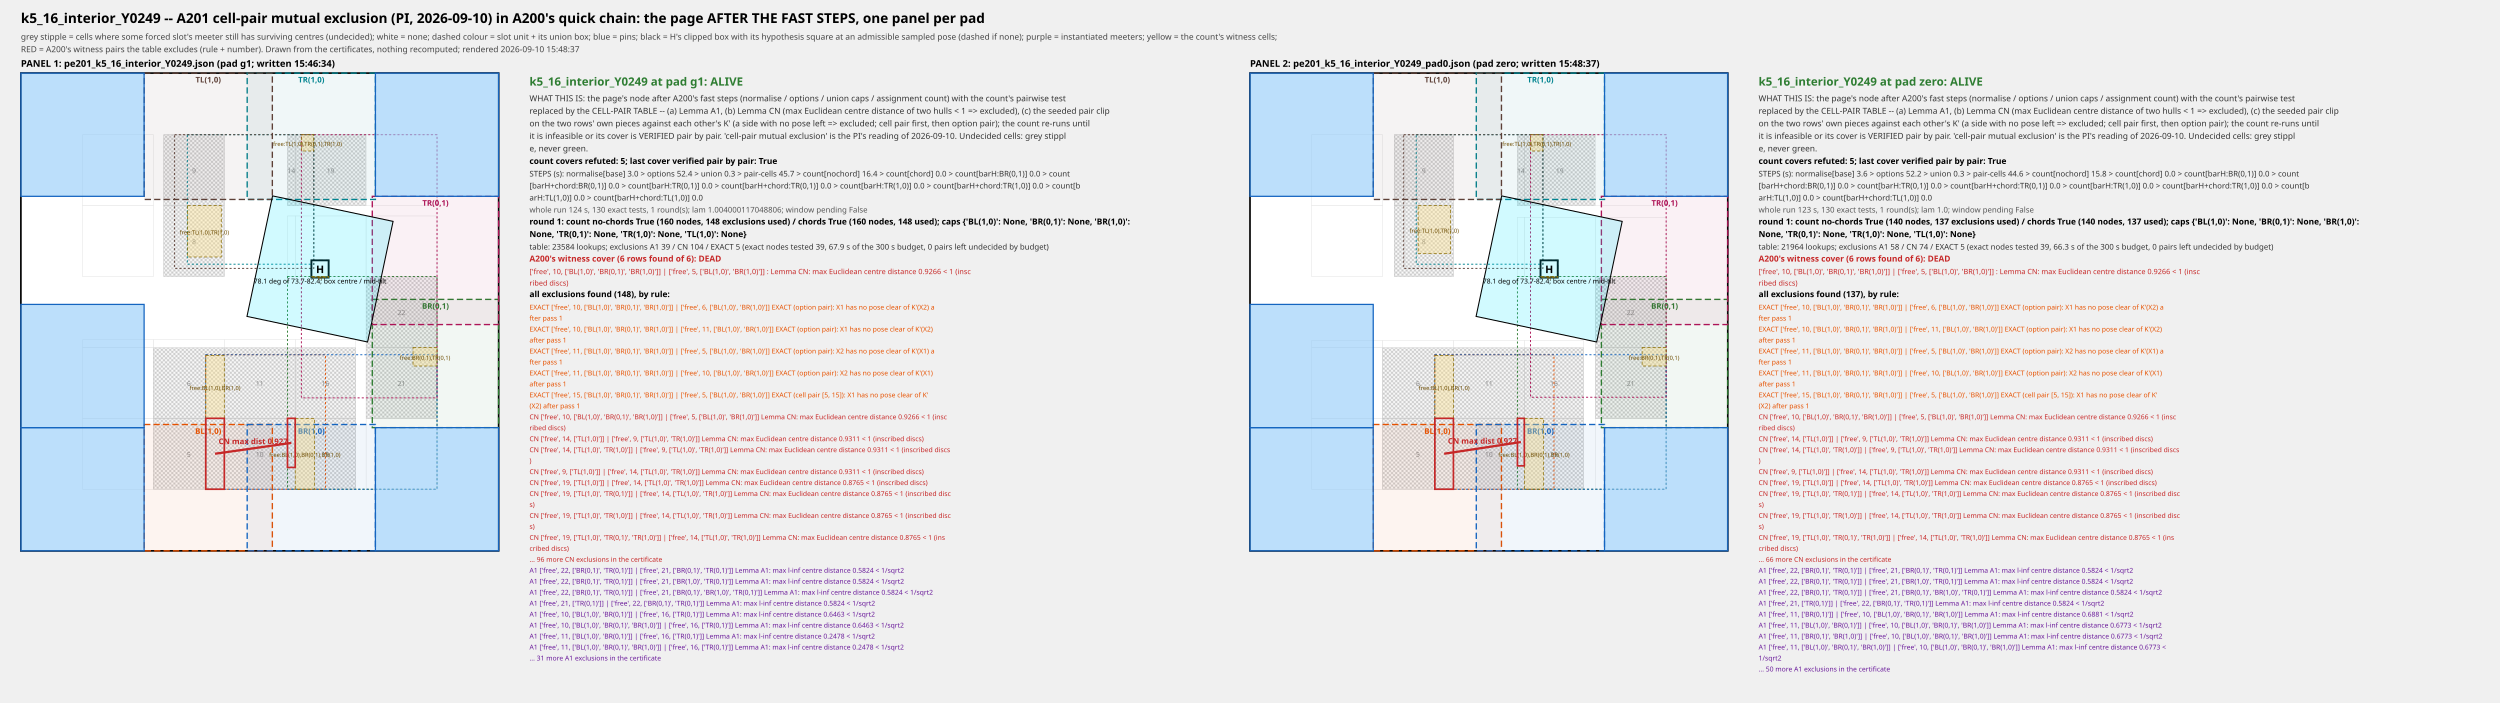
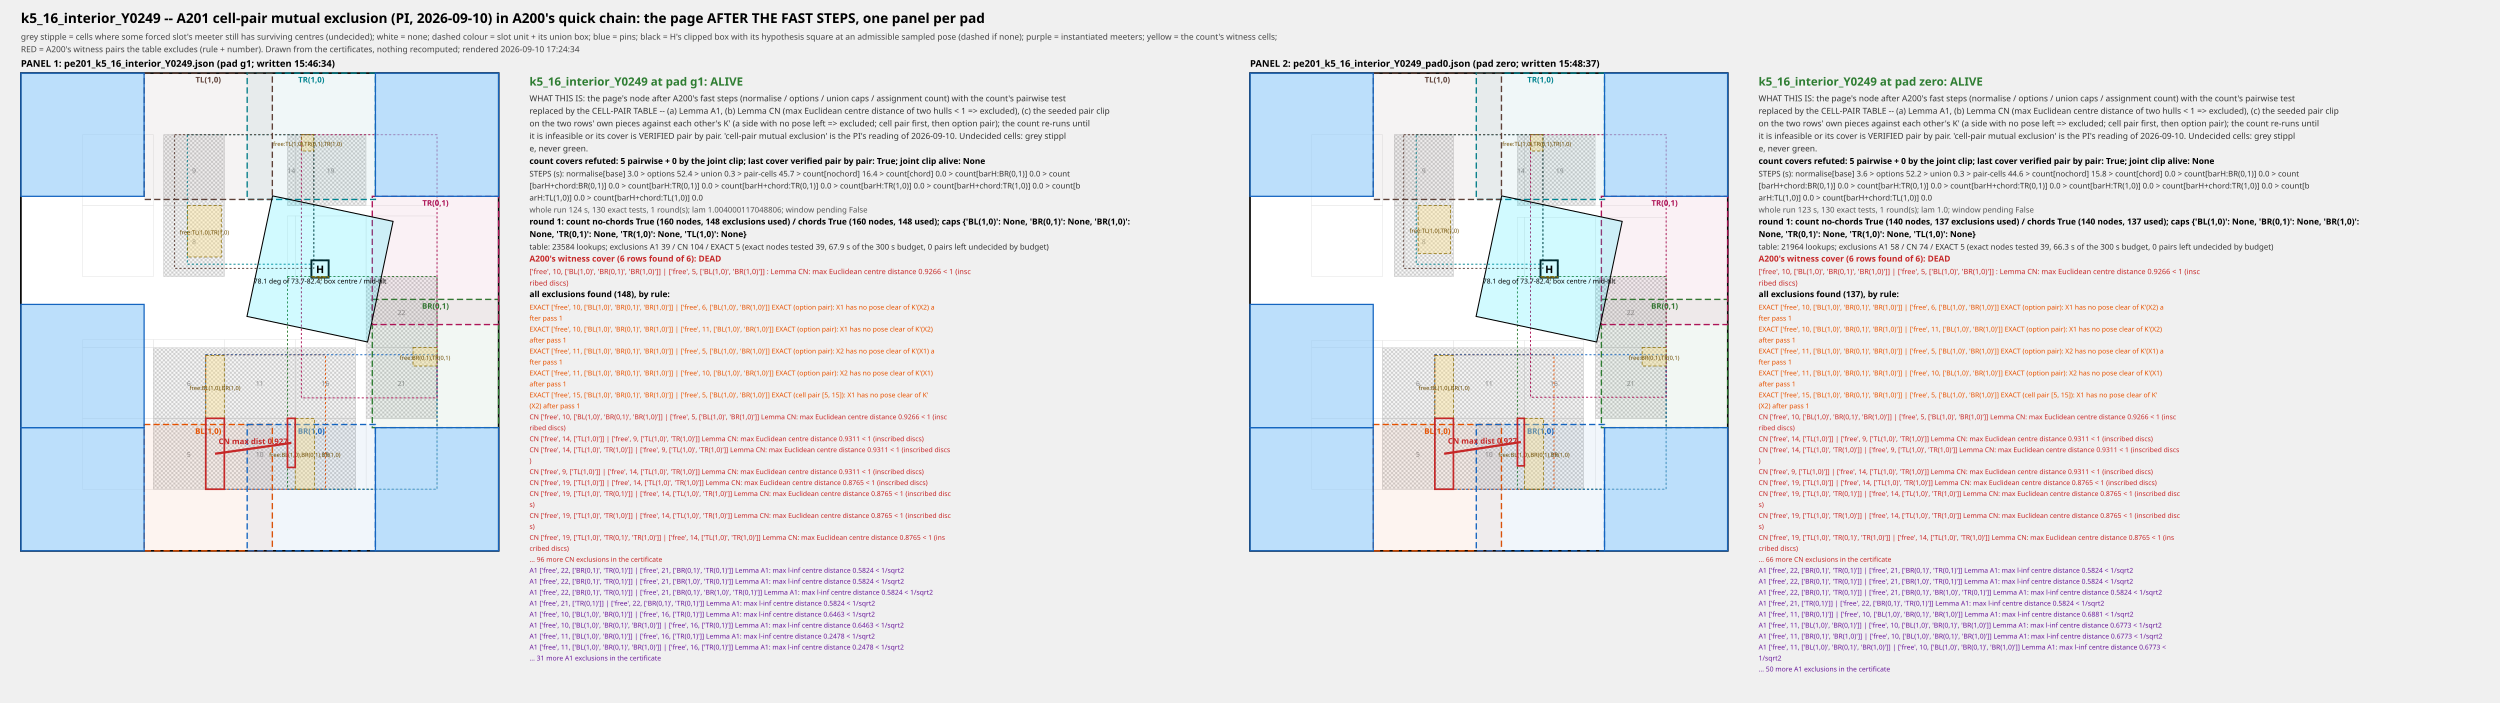
<svg xmlns="http://www.w3.org/2000/svg" width="2394" height="673" font-family="Segoe UI, sans-serif" style="background:#fff">
  <defs>
    <pattern id="stipple" width="4" height="4" patternUnits="userSpaceOnUse">
      <rect width="4" height="4" fill="#f2f2f2" />
      <circle cx="1" cy="1" r="0.7" fill="#999" />
      <circle cx="3" cy="3" r="0.7" fill="#999" />
    </pattern>
  </defs>
  <text x="20.0" y="22.0" font-size="13" fill="#000" text-anchor="start" font-weight="bold">k5_16_interior_Y0249 -- A201 cell-pair mutual exclusion (PI, 2026-09-10) in A200's quick chain: the page AFTER THE FAST STEPS, one panel per pad</text>
  <text x="20.0" y="38.0" font-size="8" fill="#444" text-anchor="start">grey stipple = cells where some forced slot's meeter still has surviving centres (undecided); white = none; dashed colour = slot unit + its union box; blue = pins; black = H's clipped box with its hypothesis square at an admissible sampled pose (dashed if none); purple = instantiated meeters; yellow = the count's witness cells;</text>
-   <text x="20.0" y="50.0" font-size="8" fill="#444" text-anchor="start">RED = A200's witness pairs the table excludes (rule + number).  Drawn from the certificates, nothing recomputed; rendered 2026-09-10 15:48:37</text>
+   <text x="20.0" y="50.0" font-size="8" fill="#444" text-anchor="start">RED = A200's witness pairs the table excludes (rule + number).  Drawn from the certificates, nothing recomputed; rendered 2026-09-10 17:24:34</text>
  <text x="20.0" y="64.0" font-size="9" fill="#000" text-anchor="start" font-weight="bold">PANEL 1: pe201_k5_16_interior_Y0249.json (pad g1; written 15:46:34)</text>
  <rect x="20.0" y="70.0" width="457.5" height="457.5" fill="#fff" fill-opacity="1.00" stroke="#000" stroke-width="1.6" />
  <rect x="79.0" y="400.6" width="67.9" height="67.9" fill="#fff" fill-opacity="1.00" stroke="#ddd" stroke-width="0.4" />
  <rect x="79.0" y="332.7" width="67.9" height="67.9" fill="#fff" fill-opacity="1.00" stroke="#ddd" stroke-width="0.4" />
  <rect x="79.0" y="325.3" width="67.9" height="7.4" fill="#fff" fill-opacity="1.00" stroke="#ddd" stroke-width="0.4" />
  <rect x="79.0" y="196.9" width="67.9" height="67.9" fill="#fff" fill-opacity="1.00" stroke="#ddd" stroke-width="0.4" />
  <rect x="79.0" y="129.0" width="67.9" height="67.9" fill="#fff" fill-opacity="1.00" stroke="#ddd" stroke-width="0.4" />
  <rect x="146.9" y="400.6" width="67.9" height="67.9" fill="url(#stipple)" fill-opacity="1.00" stroke="#bbb" stroke-width="0.4" />
  <text x="180.8" y="437.5" font-size="6.5" fill="#888" text-anchor="middle">5</text>
  <rect x="146.9" y="332.7" width="67.9" height="67.9" fill="url(#stipple)" fill-opacity="1.00" stroke="#bbb" stroke-width="0.4" />
  <text x="180.8" y="369.6" font-size="6.5" fill="#888" text-anchor="middle">6</text>
  <rect x="146.9" y="325.3" width="67.9" height="7.4" fill="#fff" fill-opacity="1.00" stroke="#ddd" stroke-width="0.4" />
  <rect x="156.8" y="196.9" width="58.0" height="67.9" fill="url(#stipple)" fill-opacity="1.00" stroke="#bbb" stroke-width="0.4" />
  <text x="185.8" y="233.8" font-size="6.5" fill="#888" text-anchor="middle">8</text>
  <rect x="156.8" y="129.0" width="58.0" height="67.9" fill="url(#stipple)" fill-opacity="1.00" stroke="#bbb" stroke-width="0.4" />
  <text x="185.8" y="165.9" font-size="6.5" fill="#888" text-anchor="middle">9</text>
  <rect x="214.8" y="400.6" width="67.9" height="67.9" fill="url(#stipple)" fill-opacity="1.00" stroke="#bbb" stroke-width="0.4" />
  <text x="248.7" y="437.5" font-size="6.5" fill="#888" text-anchor="middle">10</text>
  <rect x="214.8" y="332.7" width="67.9" height="67.9" fill="url(#stipple)" fill-opacity="1.00" stroke="#bbb" stroke-width="0.4" />
  <text x="248.7" y="369.6" font-size="6.5" fill="#888" text-anchor="middle">11</text>
  <rect x="214.8" y="325.3" width="67.9" height="7.4" fill="#fff" fill-opacity="1.00" stroke="#ddd" stroke-width="0.4" />
  <rect x="275.3" y="206.8" width="7.4" height="58.0" fill="#fff" fill-opacity="1.00" stroke="#ddd" stroke-width="0.4" />
  <rect x="275.3" y="129.0" width="7.4" height="67.9" fill="url(#stipple)" fill-opacity="1.00" stroke="#bbb" stroke-width="0.4" />
  <text x="279.0" y="165.9" font-size="6.5" fill="#888" text-anchor="middle">14</text>
  <rect x="282.7" y="400.6" width="58.0" height="67.9" fill="url(#stipple)" fill-opacity="1.00" stroke="#bbb" stroke-width="0.4" />
  <text x="311.7" y="437.5" font-size="6.5" fill="#888" text-anchor="middle">15</text>
  <rect x="282.7" y="332.7" width="58.0" height="67.9" fill="url(#stipple)" fill-opacity="1.00" stroke="#bbb" stroke-width="0.4" />
  <text x="311.7" y="369.6" font-size="6.5" fill="#888" text-anchor="middle">16</text>
  <rect x="282.7" y="325.3" width="58.0" height="7.4" fill="#fff" fill-opacity="1.00" stroke="#ddd" stroke-width="0.4" />
  <rect x="282.7" y="206.8" width="67.9" height="58.0" fill="#fff" fill-opacity="1.00" stroke="#ddd" stroke-width="0.4" />
  <rect x="282.7" y="129.0" width="67.9" height="67.9" fill="url(#stipple)" fill-opacity="1.00" stroke="#bbb" stroke-width="0.4" />
  <text x="316.6" y="165.9" font-size="6.5" fill="#888" text-anchor="middle">19</text>
  <rect x="350.6" y="400.6" width="67.9" height="67.9" fill="#fff" fill-opacity="1.00" stroke="#ddd" stroke-width="0.4" />
  <rect x="350.6" y="332.7" width="67.9" height="67.9" fill="url(#stipple)" fill-opacity="1.00" stroke="#bbb" stroke-width="0.4" />
  <text x="384.5" y="369.6" font-size="6.5" fill="#888" text-anchor="middle">21</text>
  <rect x="350.6" y="264.8" width="67.9" height="67.9" fill="url(#stipple)" fill-opacity="1.00" stroke="#bbb" stroke-width="0.4" />
  <text x="384.5" y="301.7" font-size="6.5" fill="#888" text-anchor="middle">22</text>
  <rect x="350.6" y="206.8" width="67.9" height="58.0" fill="#fff" fill-opacity="1.00" stroke="#ddd" stroke-width="0.4" />
  <rect x="350.6" y="129.0" width="67.9" height="67.9" fill="#fff" fill-opacity="1.00" stroke="#ddd" stroke-width="0.4" />
  <rect x="138.0" y="406.5" width="122.8" height="121.0" fill="#e65100" fill-opacity="0.06" stroke="#e65100" stroke-width="1.3" stroke-dasharray="6,3" />
  <text x="199.4" y="415.5" font-size="7.5" fill="#e65100" text-anchor="middle" font-weight="bold">BL(1,0)</text>
  <rect x="197.0" y="339.7" width="114.7" height="128.8" fill="none" fill-opacity="0.00" stroke="#e65100" stroke-width="0.9" stroke-dasharray="2,2" />
  <rect x="356.5" y="286.7" width="121.0" height="122.8" fill="#2e7d32" fill-opacity="0.06" stroke="#2e7d32" stroke-width="1.3" stroke-dasharray="6,3" />
  <text x="417.0" y="295.7" font-size="7.5" fill="#2e7d32" text-anchor="middle" font-weight="bold">BR(0,1)</text>
  <rect x="275.3" y="264.8" width="143.2" height="203.7" fill="none" fill-opacity="0.00" stroke="#2e7d32" stroke-width="0.9" stroke-dasharray="2,2" />
  <rect x="236.7" y="406.5" width="122.8" height="121.0" fill="#1565c0" fill-opacity="0.06" stroke="#1565c0" stroke-width="1.3" stroke-dasharray="6,3" />
  <text x="298.1" y="415.5" font-size="7.5" fill="#1565c0" text-anchor="middle" font-weight="bold">BR(1,0)</text>
  <rect x="197.0" y="339.7" width="221.5" height="128.8" fill="none" fill-opacity="0.00" stroke="#1565c0" stroke-width="0.9" stroke-dasharray="2,2" />
  <rect x="356.5" y="188.0" width="121.0" height="122.8" fill="#ad1457" fill-opacity="0.06" stroke="#ad1457" stroke-width="1.3" stroke-dasharray="6,3" />
  <text x="417.0" y="197.0" font-size="7.5" fill="#ad1457" text-anchor="middle" font-weight="bold">TR(0,1)</text>
  <rect x="288.6" y="129.0" width="129.9" height="252.0" fill="none" fill-opacity="0.00" stroke="#ad1457" stroke-width="0.9" stroke-dasharray="2,2" />
  <rect x="236.7" y="70.0" width="122.8" height="121.0" fill="#00838f" fill-opacity="0.06" stroke="#00838f" stroke-width="1.3" stroke-dasharray="6,3" />
  <text x="298.1" y="79.0" font-size="7.5" fill="#00838f" text-anchor="middle" font-weight="bold">TR(1,0)</text>
  <rect x="179.4" y="129.0" width="121.1" height="124.0" fill="none" fill-opacity="0.00" stroke="#00838f" stroke-width="0.9" stroke-dasharray="2,2" />
  <rect x="138.0" y="70.0" width="122.8" height="121.0" fill="#5d4037" fill-opacity="0.06" stroke="#5d4037" stroke-width="1.3" stroke-dasharray="6,3" />
  <text x="199.4" y="79.0" font-size="7.5" fill="#5d4037" text-anchor="middle" font-weight="bold">TL(1,0)</text>
  <rect x="167.2" y="129.0" width="133.3" height="128.0" fill="none" fill-opacity="0.00" stroke="#5d4037" stroke-width="0.9" stroke-dasharray="2,2" />
  <polygon points="20.0,527.5 138.0,527.5 138.0,409.5 20.0,409.5" fill="#90caf9" fill-opacity="0.60" stroke="#1565c0" stroke-width="1.2" />
  <polygon points="20.0,409.5 138.0,409.5 138.0,291.5 20.0,291.5" fill="#90caf9" fill-opacity="0.60" stroke="#1565c0" stroke-width="1.2" />
  <polygon points="20.0,188.0 138.0,188.0 138.0,70.0 20.0,70.0" fill="#90caf9" fill-opacity="0.60" stroke="#1565c0" stroke-width="1.2" />
  <polygon points="359.5,527.5 477.5,527.5 477.5,409.5 359.5,409.5" fill="#90caf9" fill-opacity="0.60" stroke="#1565c0" stroke-width="1.2" />
  <polygon points="359.5,188.0 477.5,188.0 477.5,70.0 359.5,70.0" fill="#90caf9" fill-opacity="0.60" stroke="#1565c0" stroke-width="1.2" />
  <rect x="298.2" y="249.3" width="16.5" height="16.5" fill="none" fill-opacity="0.00" stroke="#000" stroke-width="0.8" stroke-dasharray="4,3" />
  <rect x="298.2" y="249.3" width="16.5" height="16.5" fill="none" fill-opacity="0.00" stroke="#000" stroke-width="1.8" />
  <polygon points="352.0,327.5 376.4,212.0 261.0,187.6 236.5,303.0" fill="#00e5ff" fill-opacity="0.18" stroke="#000" stroke-width="1.0" />
  <text x="306.5" y="261.5" font-size="10" fill="#000" text-anchor="middle" font-weight="bold">H</text>
  <text x="306.5" y="271.5" font-size="6.5" fill="#000" text-anchor="middle">78.1 deg of 73.7-82.4; box centre / mid-tilt</text>
  <rect x="298.2" y="264.8" width="16.5" height="1.0" fill="#ffe082" fill-opacity="0.35" stroke="#8d6e00" stroke-width="0.7" stroke-dasharray="3,2" />
  <text x="306.5" y="268.3" font-size="5.5" fill="#6d4c00" text-anchor="middle">H</text>
  <rect x="179.6" y="196.9" width="32.3" height="49.2" fill="#ffe082" fill-opacity="0.35" stroke="#8d6e00" stroke-width="0.7" stroke-dasharray="3,2" />
  <text x="195.7" y="224.5" font-size="5.5" fill="#6d4c00" text-anchor="middle">free:TL(1,0),TR(1,0)</text>
  <rect x="288.6" y="129.0" width="11.9" height="15.6" fill="#ffe082" fill-opacity="0.35" stroke="#8d6e00" stroke-width="0.7" stroke-dasharray="3,2" />
  <text x="294.5" y="139.8" font-size="5.5" fill="#6d4c00" text-anchor="middle">free:TL(1,0),TR(0,1),TR(1,0)</text>
  <rect x="395.5" y="332.7" width="23.0" height="17.8" fill="#ffe082" fill-opacity="0.35" stroke="#8d6e00" stroke-width="0.7" stroke-dasharray="3,2" />
  <text x="407.0" y="344.6" font-size="5.5" fill="#6d4c00" text-anchor="middle">free:BR(0,1),TR(0,1)</text>
  <rect x="282.7" y="400.6" width="18.5" height="67.9" fill="#ffe082" fill-opacity="0.35" stroke="#8d6e00" stroke-width="0.7" stroke-dasharray="3,2" />
  <text x="291.9" y="437.5" font-size="5.5" fill="#6d4c00" text-anchor="middle">free:BL(1,0),BR(0,1),BR(1,0)</text>
  <rect x="197.0" y="340.4" width="17.8" height="60.2" fill="#ffe082" fill-opacity="0.35" stroke="#8d6e00" stroke-width="0.7" stroke-dasharray="3,2" />
  <text x="205.9" y="373.5" font-size="5.5" fill="#6d4c00" text-anchor="middle">free:BL(1,0),BR(1,0)</text>
  <rect x="275.3" y="400.6" width="7.4" height="47.0" fill="none" stroke="#c62828" stroke-width="1.6" />
  <rect x="197.0" y="400.6" width="17.8" height="67.9" fill="none" stroke="#c62828" stroke-width="1.6" />
  <line x1="279.0" y1="424.1" x2="205.9" y2="434.5" stroke="#c62828" stroke-width="2.2" />
  <text x="242.4" y="425.3" font-size="7.5" fill="#c62828" text-anchor="middle" font-weight="bold">CN max dist 0.927</text>
  <text x="507.0" y="82.0" font-size="11" fill="#2e7d32" text-anchor="start" font-weight="bold">k5_16_interior_Y0249 at pad g1: ALIVE</text>
  <text x="507.0" y="97.0" font-size="8" fill="#333" text-anchor="start">WHAT THIS IS: the page's node after A200's fast steps (normalise / options / union caps / assignment count) with the count's pairwise test</text>
  <text x="507.0" y="109.0" font-size="8" fill="#333" text-anchor="start">replaced by the CELL-PAIR TABLE -- (a) Lemma A1, (b) Lemma CN (max Euclidean centre distance of two hulls &lt; 1 =&gt; excluded), (c) the seeded pair clip</text>
  <text x="507.0" y="121.0" font-size="8" fill="#333" text-anchor="start">on the two rows' own pieces against each other's K' (a side with no pose left =&gt; excluded; cell pair first, then option pair); the count re-runs until</text>
  <text x="507.0" y="133.0" font-size="8" fill="#333" text-anchor="start">it is infeasible or its cover is VERIFIED pair by pair.  'cell-pair mutual exclusion' is the PI's reading of 2026-09-10.  Undecided cells: grey stippl</text>
  <text x="507.0" y="145.0" font-size="8" fill="#333" text-anchor="start">e, never green.</text>
-   <text x="507.0" y="157.0" font-size="8" fill="#000" text-anchor="start" font-weight="bold">count covers refuted: 5; last cover verified pair by pair: True</text>
+   <text x="507.0" y="157.0" font-size="8" fill="#000" text-anchor="start" font-weight="bold">count covers refuted: 5 pairwise + 0 by the joint clip; last cover verified pair by pair: True; joint clip alive: None</text>
  <text x="507.0" y="169.0" font-size="7.5" fill="#333" text-anchor="start">STEPS (s): normalise[base] 3.0 &gt; options 52.4 &gt; union 0.3 &gt; pair-cells 45.7 &gt; count[nochord] 16.4 &gt; count[chord] 0.0 &gt; count[barH:BR(0,1)] 0.0 &gt; count</text>
  <text x="507.0" y="180.5" font-size="7.5" fill="#333" text-anchor="start">[barH+chord:BR(0,1)] 0.0 &gt; count[barH:TR(0,1)] 0.0 &gt; count[barH+chord:TR(0,1)] 0.0 &gt; count[barH:TR(1,0)] 0.0 &gt; count[barH+chord:TR(1,0)] 0.0 &gt; count[b</text>
  <text x="507.0" y="192.0" font-size="7.5" fill="#333" text-anchor="start">arH:TL(1,0)] 0.0 &gt; count[barH+chord:TL(1,0)] 0.0</text>
  <text x="507.0" y="203.5" font-size="7.5" fill="#555" text-anchor="start">whole run 124 s, 130 exact tests, 1 round(s); lam 1.004000117048806; window pending False</text>
  <text x="507.0" y="215.0" font-size="8" fill="#000" text-anchor="start" font-weight="bold">round 1: count no-chords True (160 nodes, 148 exclusions used) / chords True (160 nodes, 148 used); caps {'BL(1,0)': None, 'BR(0,1)': None, 'BR(1,0)':</text>
  <text x="507.0" y="227.0" font-size="8" fill="#000" text-anchor="start" font-weight="bold"> None, 'TR(0,1)': None, 'TR(1,0)': None, 'TL(1,0)': None}</text>
  <text x="507.0" y="239.0" font-size="7.5" fill="#333" text-anchor="start">   table: 23584 lookups; exclusions A1 39 / CN 104 / EXACT 5 (exact nodes tested 39, 67.9 s of the 300 s budget, 0 pairs left undecided by budget)</text>
  <text x="507.0" y="250.5" font-size="8" fill="#c62828" text-anchor="start" font-weight="bold">   A200's witness cover (6 rows found of 6): DEAD</text>
  <text x="507.0" y="262.5" font-size="7" fill="#c62828" text-anchor="start">      ['free', 10, ['BL(1,0)', 'BR(0,1)', 'BR(1,0)']] | ['free', 5, ['BL(1,0)', 'BR(1,0)']] : Lemma CN: max Euclidean centre distance 0.9266 &lt; 1 (insc</text>
  <text x="507.0" y="273.5" font-size="7" fill="#c62828" text-anchor="start">ribed discs)</text>
  <text x="507.0" y="284.5" font-size="8" fill="#000" text-anchor="start" font-weight="bold">all exclusions found (148), by rule:</text>
  <text x="507.0" y="296.5" font-size="6.5" fill="#e65100" text-anchor="start">   EXACT  ['free', 10, ['BL(1,0)', 'BR(0,1)', 'BR(1,0)']] | ['free', 6, ['BL(1,0)', 'BR(1,0)']]  EXACT (option pair): X1 has no pose clear of K'(X2) a</text>
  <text x="507.0" y="307.0" font-size="6.5" fill="#e65100" text-anchor="start">fter pass 1</text>
  <text x="507.0" y="317.5" font-size="6.5" fill="#e65100" text-anchor="start">   EXACT  ['free', 10, ['BL(1,0)', 'BR(0,1)', 'BR(1,0)']] | ['free', 11, ['BL(1,0)', 'BR(1,0)']]  EXACT (option pair): X1 has no pose clear of K'(X2) </text>
  <text x="507.0" y="328.0" font-size="6.5" fill="#e65100" text-anchor="start">after pass 1</text>
  <text x="507.0" y="338.5" font-size="6.5" fill="#e65100" text-anchor="start">   EXACT  ['free', 11, ['BL(1,0)', 'BR(0,1)', 'BR(1,0)']] | ['free', 5, ['BL(1,0)', 'BR(1,0)']]  EXACT (option pair): X2 has no pose clear of K'(X1) a</text>
  <text x="507.0" y="349.0" font-size="6.5" fill="#e65100" text-anchor="start">fter pass 1</text>
  <text x="507.0" y="359.5" font-size="6.5" fill="#e65100" text-anchor="start">   EXACT  ['free', 11, ['BL(1,0)', 'BR(0,1)', 'BR(1,0)']] | ['free', 10, ['BL(1,0)', 'BR(1,0)']]  EXACT (option pair): X2 has no pose clear of K'(X1) </text>
  <text x="507.0" y="370.0" font-size="6.5" fill="#e65100" text-anchor="start">after pass 1</text>
  <text x="507.0" y="380.5" font-size="6.5" fill="#e65100" text-anchor="start">   EXACT  ['free', 15, ['BL(1,0)', 'BR(0,1)', 'BR(1,0)']] | ['free', 5, ['BL(1,0)', 'BR(1,0)']]  EXACT (cell pair [5, 15]): X1 has no pose clear of K'</text>
  <text x="507.0" y="391.0" font-size="6.5" fill="#e65100" text-anchor="start">(X2) after pass 1</text>
  <text x="507.0" y="401.5" font-size="6.5" fill="#c62828" text-anchor="start">   CN  ['free', 10, ['BL(1,0)', 'BR(0,1)', 'BR(1,0)']] | ['free', 5, ['BL(1,0)', 'BR(1,0)']]  Lemma CN: max Euclidean centre distance 0.9266 &lt; 1 (insc</text>
  <text x="507.0" y="412.0" font-size="6.5" fill="#c62828" text-anchor="start">ribed discs)</text>
  <text x="507.0" y="422.5" font-size="6.5" fill="#c62828" text-anchor="start">   CN  ['free', 14, ['TL(1,0)']] | ['free', 9, ['TL(1,0)', 'TR(1,0)']]  Lemma CN: max Euclidean centre distance 0.9311 &lt; 1 (inscribed discs)</text>
  <text x="507.0" y="433.0" font-size="6.5" fill="#c62828" text-anchor="start">   CN  ['free', 14, ['TL(1,0)', 'TR(1,0)']] | ['free', 9, ['TL(1,0)', 'TR(1,0)']]  Lemma CN: max Euclidean centre distance 0.9311 &lt; 1 (inscribed discs</text>
  <text x="507.0" y="443.5" font-size="6.5" fill="#c62828" text-anchor="start">)</text>
  <text x="507.0" y="454.0" font-size="6.5" fill="#c62828" text-anchor="start">   CN  ['free', 9, ['TL(1,0)']] | ['free', 14, ['TL(1,0)', 'TR(1,0)']]  Lemma CN: max Euclidean centre distance 0.9311 &lt; 1 (inscribed discs)</text>
  <text x="507.0" y="464.5" font-size="6.5" fill="#c62828" text-anchor="start">   CN  ['free', 19, ['TL(1,0)']] | ['free', 14, ['TL(1,0)', 'TR(1,0)']]  Lemma CN: max Euclidean centre distance 0.8765 &lt; 1 (inscribed discs)</text>
  <text x="507.0" y="475.0" font-size="6.5" fill="#c62828" text-anchor="start">   CN  ['free', 19, ['TL(1,0)', 'TR(0,1)']] | ['free', 14, ['TL(1,0)', 'TR(1,0)']]  Lemma CN: max Euclidean centre distance 0.8765 &lt; 1 (inscribed disc</text>
  <text x="507.0" y="485.5" font-size="6.5" fill="#c62828" text-anchor="start">s)</text>
  <text x="507.0" y="496.0" font-size="6.5" fill="#c62828" text-anchor="start">   CN  ['free', 19, ['TL(1,0)', 'TR(1,0)']] | ['free', 14, ['TL(1,0)', 'TR(1,0)']]  Lemma CN: max Euclidean centre distance 0.8765 &lt; 1 (inscribed disc</text>
  <text x="507.0" y="506.5" font-size="6.5" fill="#c62828" text-anchor="start">s)</text>
  <text x="507.0" y="517.0" font-size="6.5" fill="#c62828" text-anchor="start">   CN  ['free', 19, ['TL(1,0)', 'TR(0,1)', 'TR(1,0)']] | ['free', 14, ['TL(1,0)', 'TR(1,0)']]  Lemma CN: max Euclidean centre distance 0.8765 &lt; 1 (ins</text>
  <text x="507.0" y="527.5" font-size="6.5" fill="#c62828" text-anchor="start">cribed discs)</text>
  <text x="507.0" y="538.0" font-size="6.5" fill="#c62828" text-anchor="start">   ... 96 more CN exclusions in the certificate</text>
  <text x="507.0" y="548.5" font-size="6.5" fill="#6a1b9a" text-anchor="start">   A1  ['free', 22, ['BR(0,1)', 'TR(0,1)']] | ['free', 21, ['BR(0,1)', 'TR(0,1)']]  Lemma A1: max l-inf centre distance 0.5824 &lt; 1/sqrt2</text>
  <text x="507.0" y="559.0" font-size="6.5" fill="#6a1b9a" text-anchor="start">   A1  ['free', 22, ['BR(0,1)', 'TR(0,1)']] | ['free', 21, ['BR(1,0)', 'TR(0,1)']]  Lemma A1: max l-inf centre distance 0.5824 &lt; 1/sqrt2</text>
  <text x="507.0" y="569.5" font-size="6.5" fill="#6a1b9a" text-anchor="start">   A1  ['free', 22, ['BR(0,1)', 'TR(0,1)']] | ['free', 21, ['BR(0,1)', 'BR(1,0)', 'TR(0,1)']]  Lemma A1: max l-inf centre distance 0.5824 &lt; 1/sqrt2</text>
  <text x="507.0" y="580.0" font-size="6.5" fill="#6a1b9a" text-anchor="start">   A1  ['free', 21, ['TR(0,1)']] | ['free', 22, ['BR(0,1)', 'TR(0,1)']]  Lemma A1: max l-inf centre distance 0.5824 &lt; 1/sqrt2</text>
  <text x="507.0" y="590.5" font-size="6.5" fill="#6a1b9a" text-anchor="start">   A1  ['free', 10, ['BL(1,0)', 'BR(0,1)']] | ['free', 16, ['TR(0,1)']]  Lemma A1: max l-inf centre distance 0.6463 &lt; 1/sqrt2</text>
  <text x="507.0" y="601.0" font-size="6.5" fill="#6a1b9a" text-anchor="start">   A1  ['free', 10, ['BL(1,0)', 'BR(0,1)', 'BR(1,0)']] | ['free', 16, ['TR(0,1)']]  Lemma A1: max l-inf centre distance 0.6463 &lt; 1/sqrt2</text>
  <text x="507.0" y="611.5" font-size="6.5" fill="#6a1b9a" text-anchor="start">   A1  ['free', 11, ['BL(1,0)', 'BR(0,1)']] | ['free', 16, ['TR(0,1)']]  Lemma A1: max l-inf centre distance 0.2478 &lt; 1/sqrt2</text>
  <text x="507.0" y="622.0" font-size="6.5" fill="#6a1b9a" text-anchor="start">   A1  ['free', 11, ['BL(1,0)', 'BR(0,1)', 'BR(1,0)']] | ['free', 16, ['TR(0,1)']]  Lemma A1: max l-inf centre distance 0.2478 &lt; 1/sqrt2</text>
  <text x="507.0" y="632.5" font-size="6.5" fill="#6a1b9a" text-anchor="start">   ... 31 more A1 exclusions in the certificate</text>
  <text x="1197.0" y="64.0" font-size="9" fill="#000" text-anchor="start" font-weight="bold">PANEL 2: pe201_k5_16_interior_Y0249_pad0.json (pad zero; written 15:48:37)</text>
  <rect x="1197.0" y="70.0" width="457.5" height="457.5" fill="#fff" fill-opacity="1.00" stroke="#000" stroke-width="1.6" />
  <rect x="1256.0" y="400.6" width="67.9" height="67.9" fill="#fff" fill-opacity="1.00" stroke="#ddd" stroke-width="0.4" />
  <rect x="1256.0" y="332.7" width="67.9" height="67.9" fill="#fff" fill-opacity="1.00" stroke="#ddd" stroke-width="0.4" />
  <rect x="1256.0" y="326.1" width="67.9" height="6.6" fill="#fff" fill-opacity="1.00" stroke="#ddd" stroke-width="0.4" />
  <rect x="1256.0" y="196.9" width="67.9" height="67.9" fill="#fff" fill-opacity="1.00" stroke="#ddd" stroke-width="0.4" />
  <rect x="1256.0" y="129.0" width="67.9" height="67.9" fill="#fff" fill-opacity="1.00" stroke="#ddd" stroke-width="0.4" />
  <rect x="1323.9" y="400.6" width="67.9" height="67.9" fill="url(#stipple)" fill-opacity="1.00" stroke="#bbb" stroke-width="0.4" />
  <text x="1357.8" y="437.5" font-size="6.5" fill="#888" text-anchor="middle">5</text>
  <rect x="1323.9" y="332.7" width="67.9" height="67.9" fill="url(#stipple)" fill-opacity="1.00" stroke="#bbb" stroke-width="0.4" />
  <text x="1357.8" y="369.6" font-size="6.5" fill="#888" text-anchor="middle">6</text>
  <rect x="1323.9" y="326.1" width="67.9" height="6.6" fill="#fff" fill-opacity="1.00" stroke="#ddd" stroke-width="0.4" />
  <rect x="1335.1" y="196.9" width="56.7" height="67.9" fill="url(#stipple)" fill-opacity="1.00" stroke="#bbb" stroke-width="0.4" />
  <text x="1363.4" y="233.8" font-size="6.5" fill="#888" text-anchor="middle">8</text>
  <rect x="1335.1" y="129.0" width="56.7" height="67.9" fill="url(#stipple)" fill-opacity="1.00" stroke="#bbb" stroke-width="0.4" />
  <text x="1363.4" y="165.9" font-size="6.5" fill="#888" text-anchor="middle">9</text>
  <rect x="1391.8" y="400.6" width="67.9" height="67.9" fill="url(#stipple)" fill-opacity="1.00" stroke="#bbb" stroke-width="0.4" />
  <text x="1425.7" y="437.5" font-size="6.5" fill="#888" text-anchor="middle">10</text>
  <rect x="1391.8" y="332.7" width="67.9" height="67.9" fill="url(#stipple)" fill-opacity="1.00" stroke="#bbb" stroke-width="0.4" />
  <text x="1425.7" y="369.6" font-size="6.5" fill="#888" text-anchor="middle">11</text>
  <rect x="1391.8" y="326.1" width="67.9" height="6.6" fill="#fff" fill-opacity="1.00" stroke="#ddd" stroke-width="0.4" />
  <rect x="1453.1" y="208.1" width="6.6" height="56.7" fill="#fff" fill-opacity="1.00" stroke="#ddd" stroke-width="0.4" />
  <rect x="1453.1" y="129.0" width="6.6" height="67.9" fill="url(#stipple)" fill-opacity="1.00" stroke="#bbb" stroke-width="0.4" />
  <text x="1456.4" y="165.9" font-size="6.5" fill="#888" text-anchor="middle">14</text>
  <rect x="1459.7" y="400.6" width="56.7" height="67.9" fill="url(#stipple)" fill-opacity="1.00" stroke="#bbb" stroke-width="0.4" />
  <text x="1488.1" y="437.5" font-size="6.5" fill="#888" text-anchor="middle">15</text>
  <rect x="1459.7" y="332.7" width="56.7" height="67.9" fill="url(#stipple)" fill-opacity="1.00" stroke="#bbb" stroke-width="0.4" />
  <text x="1488.1" y="369.6" font-size="6.5" fill="#888" text-anchor="middle">16</text>
  <rect x="1459.7" y="326.1" width="56.7" height="6.6" fill="#fff" fill-opacity="1.00" stroke="#ddd" stroke-width="0.4" />
  <rect x="1459.7" y="208.1" width="67.9" height="56.7" fill="#fff" fill-opacity="1.00" stroke="#ddd" stroke-width="0.4" />
  <rect x="1459.7" y="129.0" width="67.9" height="67.9" fill="url(#stipple)" fill-opacity="1.00" stroke="#bbb" stroke-width="0.4" />
  <text x="1493.6" y="165.9" font-size="6.5" fill="#888" text-anchor="middle">19</text>
  <rect x="1527.6" y="400.6" width="67.9" height="67.9" fill="#fff" fill-opacity="1.00" stroke="#ddd" stroke-width="0.4" />
  <rect x="1527.6" y="332.7" width="67.9" height="67.9" fill="url(#stipple)" fill-opacity="1.00" stroke="#bbb" stroke-width="0.4" />
  <text x="1561.5" y="369.6" font-size="6.5" fill="#888" text-anchor="middle">21</text>
  <rect x="1527.6" y="264.8" width="67.9" height="67.9" fill="url(#stipple)" fill-opacity="1.00" stroke="#bbb" stroke-width="0.4" />
  <text x="1561.5" y="301.7" font-size="6.5" fill="#888" text-anchor="middle">22</text>
  <rect x="1527.6" y="208.1" width="67.9" height="56.7" fill="#fff" fill-opacity="1.00" stroke="#ddd" stroke-width="0.4" />
  <rect x="1527.6" y="129.0" width="67.9" height="67.9" fill="#fff" fill-opacity="1.00" stroke="#ddd" stroke-width="0.4" />
  <rect x="1315.0" y="406.5" width="122.8" height="121.0" fill="#e65100" fill-opacity="0.06" stroke="#e65100" stroke-width="1.3" stroke-dasharray="6,3" />
  <text x="1376.4" y="415.5" font-size="7.5" fill="#e65100" text-anchor="middle" font-weight="bold">BL(1,0)</text>
  <rect x="1374.0" y="339.7" width="114.1" height="128.8" fill="none" fill-opacity="0.00" stroke="#e65100" stroke-width="0.9" stroke-dasharray="2,2" />
  <rect x="1533.5" y="286.7" width="121.0" height="122.8" fill="#2e7d32" fill-opacity="0.06" stroke="#2e7d32" stroke-width="1.3" stroke-dasharray="6,3" />
  <text x="1594.0" y="295.7" font-size="7.5" fill="#2e7d32" text-anchor="middle" font-weight="bold">BR(0,1)</text>
  <rect x="1453.1" y="264.8" width="142.4" height="203.7" fill="none" fill-opacity="0.00" stroke="#2e7d32" stroke-width="0.9" stroke-dasharray="2,2" />
  <rect x="1413.7" y="406.5" width="122.8" height="121.0" fill="#1565c0" fill-opacity="0.06" stroke="#1565c0" stroke-width="1.3" stroke-dasharray="6,3" />
  <text x="1475.1" y="415.5" font-size="7.5" fill="#1565c0" text-anchor="middle" font-weight="bold">BR(1,0)</text>
  <rect x="1374.0" y="339.7" width="221.5" height="128.8" fill="none" fill-opacity="0.00" stroke="#1565c0" stroke-width="0.9" stroke-dasharray="2,2" />
  <rect x="1533.5" y="188.0" width="121.0" height="122.8" fill="#ad1457" fill-opacity="0.06" stroke="#ad1457" stroke-width="1.3" stroke-dasharray="6,3" />
  <text x="1594.0" y="197.0" font-size="7.5" fill="#ad1457" text-anchor="middle" font-weight="bold">TR(0,1)</text>
  <rect x="1465.6" y="129.0" width="129.9" height="251.4" fill="none" fill-opacity="0.00" stroke="#ad1457" stroke-width="0.9" stroke-dasharray="2,2" />
  <rect x="1413.7" y="70.0" width="122.8" height="121.0" fill="#00838f" fill-opacity="0.06" stroke="#00838f" stroke-width="1.3" stroke-dasharray="6,3" />
  <text x="1475.1" y="79.0" font-size="7.5" fill="#00838f" text-anchor="middle" font-weight="bold">TR(1,0)</text>
  <rect x="1356.2" y="129.0" width="121.3" height="124.0" fill="none" fill-opacity="0.00" stroke="#00838f" stroke-width="0.9" stroke-dasharray="2,2" />
  <rect x="1315.0" y="70.0" width="122.8" height="121.0" fill="#5d4037" fill-opacity="0.06" stroke="#5d4037" stroke-width="1.3" stroke-dasharray="6,3" />
  <text x="1376.4" y="79.0" font-size="7.5" fill="#5d4037" text-anchor="middle" font-weight="bold">TL(1,0)</text>
  <rect x="1344.2" y="129.0" width="133.3" height="128.0" fill="none" fill-opacity="0.00" stroke="#5d4037" stroke-width="0.9" stroke-dasharray="2,2" />
  <polygon points="1197.0,527.5 1315.0,527.5 1315.0,409.5 1197.0,409.5" fill="#90caf9" fill-opacity="0.60" stroke="#1565c0" stroke-width="1.2" />
  <polygon points="1197.0,409.5 1315.0,409.5 1315.0,291.5 1197.0,291.5" fill="#90caf9" fill-opacity="0.60" stroke="#1565c0" stroke-width="1.2" />
  <polygon points="1197.0,188.0 1315.0,188.0 1315.0,70.0 1197.0,70.0" fill="#90caf9" fill-opacity="0.60" stroke="#1565c0" stroke-width="1.2" />
  <polygon points="1536.5,527.5 1654.5,527.5 1654.5,409.5 1536.5,409.5" fill="#90caf9" fill-opacity="0.60" stroke="#1565c0" stroke-width="1.2" />
  <polygon points="1536.5,188.0 1654.5,188.0 1654.5,70.0 1536.5,70.0" fill="#90caf9" fill-opacity="0.60" stroke="#1565c0" stroke-width="1.2" />
  <rect x="1475.2" y="249.3" width="16.5" height="16.5" fill="none" fill-opacity="0.00" stroke="#000" stroke-width="0.8" stroke-dasharray="4,3" />
  <rect x="1475.2" y="249.3" width="16.5" height="16.5" fill="none" fill-opacity="0.00" stroke="#000" stroke-width="1.8" />
  <polygon points="1529.0,327.5 1553.4,212.0 1438.0,187.6 1413.5,303.0" fill="#00e5ff" fill-opacity="0.18" stroke="#000" stroke-width="1.0" />
  <text x="1483.5" y="261.5" font-size="10" fill="#000" text-anchor="middle" font-weight="bold">H</text>
  <text x="1483.5" y="271.5" font-size="6.5" fill="#000" text-anchor="middle">78.1 deg of 73.7-82.4; box centre / mid-tilt</text>
  <rect x="1475.2" y="264.8" width="16.5" height="1.0" fill="#ffe082" fill-opacity="0.35" stroke="#8d6e00" stroke-width="0.7" stroke-dasharray="3,2" />
  <text x="1483.5" y="268.3" font-size="5.5" fill="#6d4c00" text-anchor="middle">H</text>
  <rect x="1358.0" y="196.9" width="30.9" height="46.0" fill="#ffe082" fill-opacity="0.35" stroke="#8d6e00" stroke-width="0.7" stroke-dasharray="3,2" />
  <text x="1373.4" y="222.9" font-size="5.5" fill="#6d4c00" text-anchor="middle">free:TL(1,0),TR(1,0)</text>
  <rect x="1465.6" y="129.0" width="11.9" height="15.6" fill="#ffe082" fill-opacity="0.35" stroke="#8d6e00" stroke-width="0.7" stroke-dasharray="3,2" />
  <text x="1471.5" y="139.8" font-size="5.5" fill="#6d4c00" text-anchor="middle">free:TL(1,0),TR(0,1),TR(1,0)</text>
  <rect x="1572.5" y="332.7" width="23.0" height="17.8" fill="#ffe082" fill-opacity="0.35" stroke="#8d6e00" stroke-width="0.7" stroke-dasharray="3,2" />
  <text x="1584.0" y="344.6" font-size="5.5" fill="#6d4c00" text-anchor="middle">free:BR(0,1),TR(0,1)</text>
  <rect x="1459.7" y="400.6" width="18.5" height="67.9" fill="#ffe082" fill-opacity="0.35" stroke="#8d6e00" stroke-width="0.7" stroke-dasharray="3,2" />
  <text x="1468.9" y="437.5" font-size="5.5" fill="#6d4c00" text-anchor="middle">free:BL(1,0),BR(0,1),BR(1,0)</text>
  <rect x="1374.0" y="340.4" width="17.8" height="60.2" fill="#ffe082" fill-opacity="0.35" stroke="#8d6e00" stroke-width="0.7" stroke-dasharray="3,2" />
  <text x="1382.9" y="373.5" font-size="5.5" fill="#6d4c00" text-anchor="middle">free:BL(1,0),BR(1,0)</text>
  <rect x="1453.1" y="400.6" width="6.6" height="45.5" fill="none" stroke="#c62828" stroke-width="1.6" />
  <rect x="1374.0" y="400.6" width="17.8" height="67.9" fill="none" stroke="#c62828" stroke-width="1.6" />
  <line x1="1456.4" y1="423.3" x2="1382.9" y2="434.5" stroke="#c62828" stroke-width="2.2" />
  <text x="1419.6" y="424.9" font-size="7.5" fill="#c62828" text-anchor="middle" font-weight="bold">CN max dist 0.927</text>
  <text x="1684.0" y="82.0" font-size="11" fill="#2e7d32" text-anchor="start" font-weight="bold">k5_16_interior_Y0249 at pad zero: ALIVE</text>
  <text x="1684.0" y="97.0" font-size="8" fill="#333" text-anchor="start">WHAT THIS IS: the page's node after A200's fast steps (normalise / options / union caps / assignment count) with the count's pairwise test</text>
  <text x="1684.0" y="109.0" font-size="8" fill="#333" text-anchor="start">replaced by the CELL-PAIR TABLE -- (a) Lemma A1, (b) Lemma CN (max Euclidean centre distance of two hulls &lt; 1 =&gt; excluded), (c) the seeded pair clip</text>
  <text x="1684.0" y="121.0" font-size="8" fill="#333" text-anchor="start">on the two rows' own pieces against each other's K' (a side with no pose left =&gt; excluded; cell pair first, then option pair); the count re-runs until</text>
  <text x="1684.0" y="133.0" font-size="8" fill="#333" text-anchor="start">it is infeasible or its cover is VERIFIED pair by pair.  'cell-pair mutual exclusion' is the PI's reading of 2026-09-10.  Undecided cells: grey stippl</text>
  <text x="1684.0" y="145.0" font-size="8" fill="#333" text-anchor="start">e, never green.</text>
-   <text x="1684.0" y="157.0" font-size="8" fill="#000" text-anchor="start" font-weight="bold">count covers refuted: 5; last cover verified pair by pair: True</text>
+   <text x="1684.0" y="157.0" font-size="8" fill="#000" text-anchor="start" font-weight="bold">count covers refuted: 5 pairwise + 0 by the joint clip; last cover verified pair by pair: True; joint clip alive: None</text>
  <text x="1684.0" y="169.0" font-size="7.5" fill="#333" text-anchor="start">STEPS (s): normalise[base] 3.6 &gt; options 52.2 &gt; union 0.3 &gt; pair-cells 44.6 &gt; count[nochord] 15.8 &gt; count[chord] 0.0 &gt; count[barH:BR(0,1)] 0.0 &gt; count</text>
  <text x="1684.0" y="180.5" font-size="7.5" fill="#333" text-anchor="start">[barH+chord:BR(0,1)] 0.0 &gt; count[barH:TR(0,1)] 0.0 &gt; count[barH+chord:TR(0,1)] 0.0 &gt; count[barH:TR(1,0)] 0.0 &gt; count[barH+chord:TR(1,0)] 0.0 &gt; count[b</text>
  <text x="1684.0" y="192.0" font-size="7.5" fill="#333" text-anchor="start">arH:TL(1,0)] 0.0 &gt; count[barH+chord:TL(1,0)] 0.0</text>
  <text x="1684.0" y="203.5" font-size="7.5" fill="#555" text-anchor="start">whole run 123 s, 130 exact tests, 1 round(s); lam 1.0; window pending False</text>
  <text x="1684.0" y="215.0" font-size="8" fill="#000" text-anchor="start" font-weight="bold">round 1: count no-chords True (140 nodes, 137 exclusions used) / chords True (140 nodes, 137 used); caps {'BL(1,0)': None, 'BR(0,1)': None, 'BR(1,0)':</text>
  <text x="1684.0" y="227.0" font-size="8" fill="#000" text-anchor="start" font-weight="bold"> None, 'TR(0,1)': None, 'TR(1,0)': None, 'TL(1,0)': None}</text>
  <text x="1684.0" y="239.0" font-size="7.5" fill="#333" text-anchor="start">   table: 21964 lookups; exclusions A1 58 / CN 74 / EXACT 5 (exact nodes tested 39, 66.3 s of the 300 s budget, 0 pairs left undecided by budget)</text>
  <text x="1684.0" y="250.5" font-size="8" fill="#c62828" text-anchor="start" font-weight="bold">   A200's witness cover (6 rows found of 6): DEAD</text>
  <text x="1684.0" y="262.5" font-size="7" fill="#c62828" text-anchor="start">      ['free', 10, ['BL(1,0)', 'BR(0,1)', 'BR(1,0)']] | ['free', 5, ['BL(1,0)', 'BR(1,0)']] : Lemma CN: max Euclidean centre distance 0.9266 &lt; 1 (insc</text>
  <text x="1684.0" y="273.5" font-size="7" fill="#c62828" text-anchor="start">ribed discs)</text>
  <text x="1684.0" y="284.5" font-size="8" fill="#000" text-anchor="start" font-weight="bold">all exclusions found (137), by rule:</text>
  <text x="1684.0" y="296.5" font-size="6.5" fill="#e65100" text-anchor="start">   EXACT  ['free', 10, ['BL(1,0)', 'BR(0,1)', 'BR(1,0)']] | ['free', 6, ['BL(1,0)', 'BR(1,0)']]  EXACT (option pair): X1 has no pose clear of K'(X2) a</text>
  <text x="1684.0" y="307.0" font-size="6.5" fill="#e65100" text-anchor="start">fter pass 1</text>
  <text x="1684.0" y="317.5" font-size="6.5" fill="#e65100" text-anchor="start">   EXACT  ['free', 10, ['BL(1,0)', 'BR(0,1)', 'BR(1,0)']] | ['free', 11, ['BL(1,0)', 'BR(1,0)']]  EXACT (option pair): X1 has no pose clear of K'(X2) </text>
  <text x="1684.0" y="328.0" font-size="6.5" fill="#e65100" text-anchor="start">after pass 1</text>
  <text x="1684.0" y="338.5" font-size="6.5" fill="#e65100" text-anchor="start">   EXACT  ['free', 11, ['BL(1,0)', 'BR(0,1)', 'BR(1,0)']] | ['free', 5, ['BL(1,0)', 'BR(1,0)']]  EXACT (option pair): X2 has no pose clear of K'(X1) a</text>
  <text x="1684.0" y="349.0" font-size="6.5" fill="#e65100" text-anchor="start">fter pass 1</text>
  <text x="1684.0" y="359.5" font-size="6.5" fill="#e65100" text-anchor="start">   EXACT  ['free', 11, ['BL(1,0)', 'BR(0,1)', 'BR(1,0)']] | ['free', 10, ['BL(1,0)', 'BR(1,0)']]  EXACT (option pair): X2 has no pose clear of K'(X1) </text>
  <text x="1684.0" y="370.0" font-size="6.5" fill="#e65100" text-anchor="start">after pass 1</text>
  <text x="1684.0" y="380.5" font-size="6.5" fill="#e65100" text-anchor="start">   EXACT  ['free', 15, ['BL(1,0)', 'BR(0,1)', 'BR(1,0)']] | ['free', 5, ['BL(1,0)', 'BR(1,0)']]  EXACT (cell pair [5, 15]): X1 has no pose clear of K'</text>
  <text x="1684.0" y="391.0" font-size="6.5" fill="#e65100" text-anchor="start">(X2) after pass 1</text>
  <text x="1684.0" y="401.5" font-size="6.5" fill="#c62828" text-anchor="start">   CN  ['free', 10, ['BL(1,0)', 'BR(0,1)', 'BR(1,0)']] | ['free', 5, ['BL(1,0)', 'BR(1,0)']]  Lemma CN: max Euclidean centre distance 0.9266 &lt; 1 (insc</text>
  <text x="1684.0" y="412.0" font-size="6.5" fill="#c62828" text-anchor="start">ribed discs)</text>
  <text x="1684.0" y="422.5" font-size="6.5" fill="#c62828" text-anchor="start">   CN  ['free', 14, ['TL(1,0)']] | ['free', 9, ['TL(1,0)', 'TR(1,0)']]  Lemma CN: max Euclidean centre distance 0.9311 &lt; 1 (inscribed discs)</text>
  <text x="1684.0" y="433.0" font-size="6.5" fill="#c62828" text-anchor="start">   CN  ['free', 14, ['TL(1,0)', 'TR(1,0)']] | ['free', 9, ['TL(1,0)', 'TR(1,0)']]  Lemma CN: max Euclidean centre distance 0.9311 &lt; 1 (inscribed discs</text>
  <text x="1684.0" y="443.5" font-size="6.5" fill="#c62828" text-anchor="start">)</text>
  <text x="1684.0" y="454.0" font-size="6.5" fill="#c62828" text-anchor="start">   CN  ['free', 9, ['TL(1,0)']] | ['free', 14, ['TL(1,0)', 'TR(1,0)']]  Lemma CN: max Euclidean centre distance 0.9311 &lt; 1 (inscribed discs)</text>
  <text x="1684.0" y="464.5" font-size="6.5" fill="#c62828" text-anchor="start">   CN  ['free', 19, ['TL(1,0)']] | ['free', 14, ['TL(1,0)', 'TR(1,0)']]  Lemma CN: max Euclidean centre distance 0.8765 &lt; 1 (inscribed discs)</text>
  <text x="1684.0" y="475.0" font-size="6.5" fill="#c62828" text-anchor="start">   CN  ['free', 19, ['TL(1,0)', 'TR(0,1)']] | ['free', 14, ['TL(1,0)', 'TR(1,0)']]  Lemma CN: max Euclidean centre distance 0.8765 &lt; 1 (inscribed disc</text>
  <text x="1684.0" y="485.5" font-size="6.5" fill="#c62828" text-anchor="start">s)</text>
  <text x="1684.0" y="496.0" font-size="6.5" fill="#c62828" text-anchor="start">   CN  ['free', 19, ['TL(1,0)', 'TR(1,0)']] | ['free', 14, ['TL(1,0)', 'TR(1,0)']]  Lemma CN: max Euclidean centre distance 0.8765 &lt; 1 (inscribed disc</text>
  <text x="1684.0" y="506.5" font-size="6.5" fill="#c62828" text-anchor="start">s)</text>
  <text x="1684.0" y="517.0" font-size="6.5" fill="#c62828" text-anchor="start">   CN  ['free', 19, ['TL(1,0)', 'TR(0,1)', 'TR(1,0)']] | ['free', 14, ['TL(1,0)', 'TR(1,0)']]  Lemma CN: max Euclidean centre distance 0.8765 &lt; 1 (ins</text>
  <text x="1684.0" y="527.5" font-size="6.5" fill="#c62828" text-anchor="start">cribed discs)</text>
  <text x="1684.0" y="538.0" font-size="6.5" fill="#c62828" text-anchor="start">   ... 66 more CN exclusions in the certificate</text>
  <text x="1684.0" y="548.5" font-size="6.5" fill="#6a1b9a" text-anchor="start">   A1  ['free', 22, ['BR(0,1)', 'TR(0,1)']] | ['free', 21, ['BR(0,1)', 'TR(0,1)']]  Lemma A1: max l-inf centre distance 0.5824 &lt; 1/sqrt2</text>
  <text x="1684.0" y="559.0" font-size="6.5" fill="#6a1b9a" text-anchor="start">   A1  ['free', 22, ['BR(0,1)', 'TR(0,1)']] | ['free', 21, ['BR(1,0)', 'TR(0,1)']]  Lemma A1: max l-inf centre distance 0.5824 &lt; 1/sqrt2</text>
  <text x="1684.0" y="569.5" font-size="6.5" fill="#6a1b9a" text-anchor="start">   A1  ['free', 22, ['BR(0,1)', 'TR(0,1)']] | ['free', 21, ['BR(0,1)', 'BR(1,0)', 'TR(0,1)']]  Lemma A1: max l-inf centre distance 0.5824 &lt; 1/sqrt2</text>
  <text x="1684.0" y="580.0" font-size="6.5" fill="#6a1b9a" text-anchor="start">   A1  ['free', 21, ['TR(0,1)']] | ['free', 22, ['BR(0,1)', 'TR(0,1)']]  Lemma A1: max l-inf centre distance 0.5824 &lt; 1/sqrt2</text>
  <text x="1684.0" y="590.5" font-size="6.5" fill="#6a1b9a" text-anchor="start">   A1  ['free', 11, ['BR(0,1)']] | ['free', 10, ['BL(1,0)', 'BR(0,1)', 'BR(1,0)']]  Lemma A1: max l-inf centre distance 0.6881 &lt; 1/sqrt2</text>
  <text x="1684.0" y="601.0" font-size="6.5" fill="#6a1b9a" text-anchor="start">   A1  ['free', 11, ['BL(1,0)', 'BR(0,1)']] | ['free', 10, ['BL(1,0)', 'BR(0,1)', 'BR(1,0)']]  Lemma A1: max l-inf centre distance 0.6773 &lt; 1/sqrt2</text>
  <text x="1684.0" y="611.5" font-size="6.5" fill="#6a1b9a" text-anchor="start">   A1  ['free', 11, ['BR(0,1)', 'BR(1,0)']] | ['free', 10, ['BL(1,0)', 'BR(0,1)', 'BR(1,0)']]  Lemma A1: max l-inf centre distance 0.6773 &lt; 1/sqrt2</text>
  <text x="1684.0" y="622.0" font-size="6.5" fill="#6a1b9a" text-anchor="start">   A1  ['free', 11, ['BL(1,0)', 'BR(0,1)', 'BR(1,0)']] | ['free', 10, ['BL(1,0)', 'BR(0,1)', 'BR(1,0)']]  Lemma A1: max l-inf centre distance 0.6773 &lt;</text>
  <text x="1684.0" y="632.5" font-size="6.5" fill="#6a1b9a" text-anchor="start"> 1/sqrt2</text>
  <text x="1684.0" y="643.0" font-size="6.5" fill="#6a1b9a" text-anchor="start">   ... 50 more A1 exclusions in the certificate</text>
</svg>
